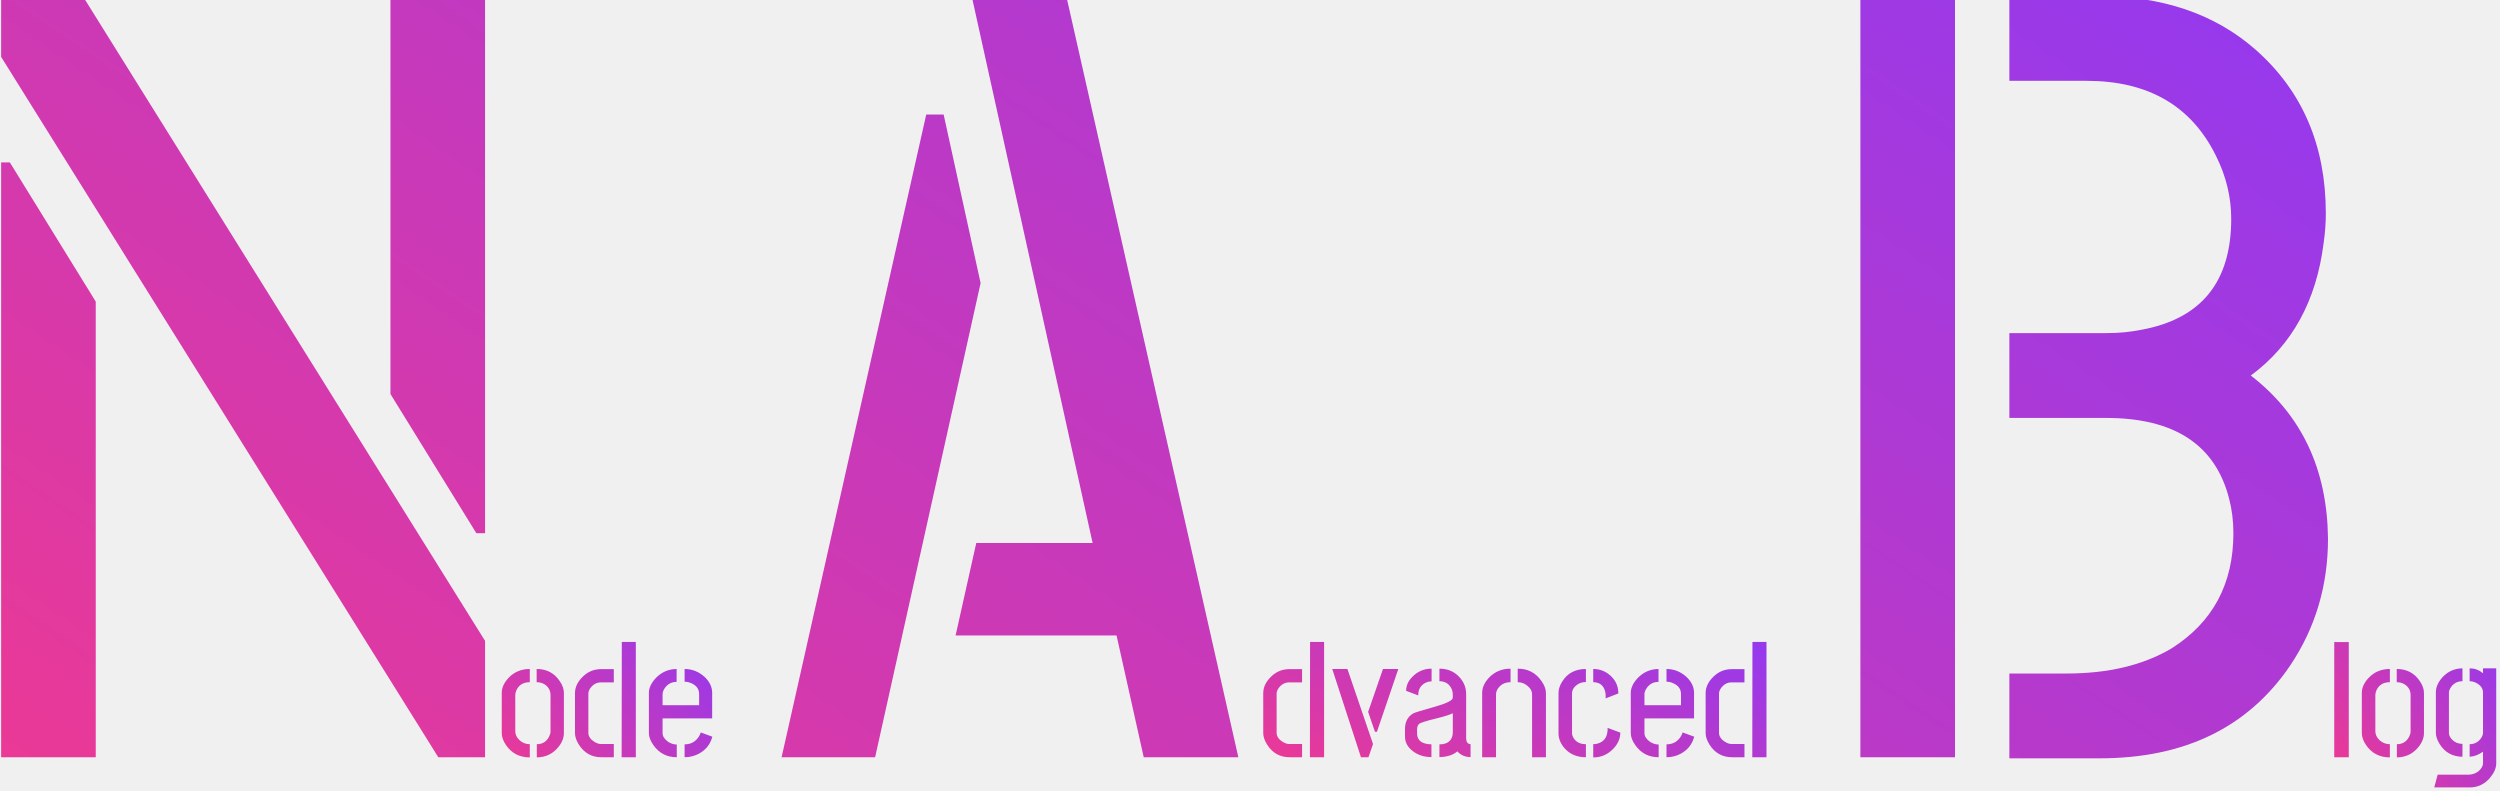
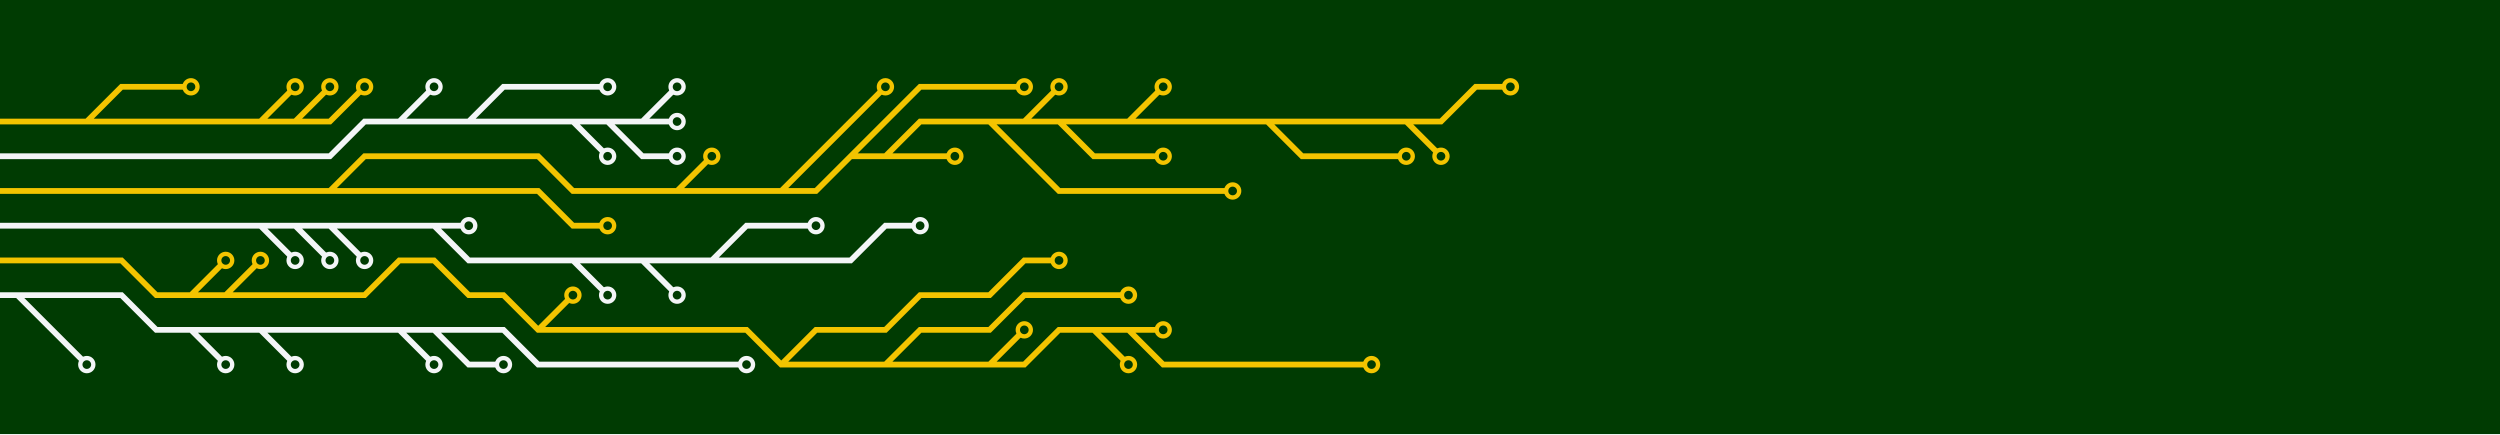
- <svg xmlns="http://www.w3.org/2000/svg" width="449" height="142" viewBox="0 0 449 142" fill="none">
-   <path d="M0.203 136V29.164H1.766L17.195 54.164V136H0.203ZM0.203 10.219V-0.719H14.852L87.117 115.102V136H78.719L0.203 10.219ZM70.125 70.766V-0.719H87.117V95.766H85.555L70.125 70.766ZM140.375 136L166.352 20.57H169.477L176.117 50.844L157.172 136H140.375ZM171.625 114.125L175.336 97.523H196.234L174.555 -0.523H191.547L222.406 136H205.414L200.531 114.125H171.625ZM334.125 136H351.117V-0.719H334.125V136ZM360.883 136.195H377.094C392.328 136.195 403.721 130.661 411.273 119.594C415.831 112.823 418.109 105.206 418.109 96.742C417.979 84.242 413.357 74.477 404.242 67.445C411.664 61.977 416.026 54.034 417.328 43.617C417.589 41.794 417.719 40.036 417.719 38.344C417.719 26.104 413.487 16.273 405.023 8.852C397.732 2.471 388.292 -0.719 376.703 -0.719H360.883V14.516H374.75C385.818 14.516 393.565 19.008 397.992 27.992C399.815 31.638 400.727 35.414 400.727 39.32C400.727 50.648 395.323 57.289 384.516 59.242C382.562 59.633 380.479 59.828 378.266 59.828H360.883V75.062H378.266C390.505 75.062 397.862 79.88 400.336 89.516C400.857 91.469 401.117 93.552 401.117 95.766C401.117 104.88 397.406 111.781 389.984 116.469C384.906 119.464 378.656 120.961 371.234 120.961H360.883V136.195Z" fill="url(#paint0_linear_2414_2376)" />
-   <path d="M90.113 131.664V124.428C90.113 123.51 90.523 122.611 91.344 121.732C92.359 120.678 93.629 120.15 95.152 120.15V122.523C94 122.523 93.199 123.002 92.75 123.959C92.613 124.252 92.545 124.545 92.545 124.838V131.283C92.545 132.006 92.877 132.621 93.541 133.129C94.01 133.48 94.547 133.656 95.152 133.656V136.029C93.297 136.029 91.861 135.277 90.846 133.773C90.357 133.031 90.113 132.328 90.113 131.664ZM96.412 136.029V133.656C97.447 133.656 98.189 133.188 98.639 132.25C98.795 131.938 98.873 131.635 98.873 131.342V124.838C98.873 124.037 98.531 123.402 97.848 122.934C97.418 122.66 96.93 122.523 96.383 122.523V120.15C98.18 120.15 99.566 120.883 100.543 122.348C101.031 123.07 101.275 123.764 101.275 124.428V131.664C101.275 132.621 100.865 133.549 100.045 134.447C99.088 135.482 97.877 136.01 96.412 136.029ZM103.268 131.664V124.428C103.287 123.373 103.766 122.396 104.703 121.498C105.621 120.619 106.695 120.18 107.926 120.18H110.24V122.553H107.955C107.154 122.553 106.5 122.914 105.992 123.637C105.777 123.969 105.67 124.281 105.67 124.574V131.605C105.67 132.23 106.021 132.768 106.725 133.217C107.135 133.49 107.555 133.627 107.984 133.627H110.24V136H108.014C106.275 136 104.928 135.248 103.971 133.744C103.502 133.002 103.268 132.309 103.268 131.664ZM111.646 136L111.676 115.287H114.195V136H111.646ZM116.539 131.664V124.398C116.559 123.5 116.988 122.611 117.828 121.732C118.844 120.697 120.074 120.17 121.52 120.15V122.465C120.582 122.465 119.85 122.875 119.322 123.695C119.107 124.047 119 124.369 119 124.662V126.654H125.562V124.662C125.562 123.783 125.113 123.139 124.215 122.729C123.805 122.533 123.385 122.436 122.955 122.436V120.15C124.303 120.15 125.504 120.629 126.559 121.586C127.438 122.426 127.887 123.354 127.906 124.369V129.027H119V131.664C119 132.211 119.312 132.719 119.938 133.188C120.445 133.539 120.982 133.715 121.549 133.715V136C119.771 136 118.375 135.277 117.359 133.832C116.812 133.07 116.539 132.348 116.539 131.664ZM122.955 136V133.686C124.127 133.686 125.006 133.178 125.592 132.162C125.709 131.947 125.797 131.742 125.855 131.547L127.936 132.309C127.584 133.656 126.783 134.672 125.533 135.355C124.732 135.785 123.873 136 122.955 136Z" fill="url(#paint1_linear_2414_2376)" />
-   <path d="M226.879 131.664V124.428C226.898 123.373 227.377 122.396 228.314 121.498C229.232 120.619 230.307 120.18 231.537 120.18H233.852V122.553H231.566C230.766 122.553 230.111 122.914 229.604 123.637C229.389 123.969 229.281 124.281 229.281 124.574V131.605C229.281 132.23 229.633 132.768 230.336 133.217C230.746 133.49 231.166 133.627 231.596 133.627H233.852V136H231.625C229.887 136 228.539 135.248 227.582 133.744C227.113 133.002 226.879 132.309 226.879 131.664ZM235.258 136L235.287 115.287H237.807V136H235.258ZM239.271 120.15H241.996L246.596 133.627L245.775 136H244.428L239.271 120.15ZM245.717 127.855L248.383 120.15H251.137L247.299 131.43H246.947L245.717 127.855ZM252.338 132.309C252.338 133.383 252.865 134.291 253.92 135.033C254.818 135.658 255.873 135.971 257.084 135.971V133.686C255.385 133.646 254.525 133.002 254.506 131.752V130.961C254.525 130.531 254.643 130.219 254.857 130.023C255.092 129.809 256.137 129.477 257.992 129.027C259.438 128.676 260.414 128.363 260.922 128.09V131.459C260.922 132.729 260.307 133.461 259.076 133.656C258.881 133.676 258.695 133.686 258.52 133.686V135.971C259.887 135.951 260.961 135.609 261.742 134.945C262.348 135.629 263.139 135.971 264.115 135.971V133.656C263.607 133.617 263.344 133.295 263.324 132.689V124.662C263.324 123.412 262.846 122.318 261.889 121.381C260.99 120.521 259.867 120.092 258.52 120.092V122.348C259.438 122.348 260.121 122.719 260.57 123.461C260.805 123.852 260.922 124.281 260.922 124.75V125.307C260.922 125.795 259.76 126.361 257.436 127.006C255.346 127.592 254.145 127.963 253.832 128.119C252.836 128.705 252.338 129.633 252.338 130.902V132.309ZM252.543 124.076L254.711 124.896C254.711 123.803 255.16 123.041 256.059 122.611C256.391 122.455 256.742 122.377 257.113 122.377V120.092C255.766 120.092 254.613 120.58 253.656 121.557C252.914 122.299 252.543 123.139 252.543 124.076ZM266.195 136V124.428C266.195 123.49 266.615 122.572 267.455 121.674C268.49 120.619 269.77 120.092 271.293 120.092V122.523C270.297 122.523 269.535 122.914 269.008 123.695C268.793 124.027 268.686 124.369 268.686 124.721V136H266.195ZM272.582 122.523V120.092C274.398 120.092 275.814 120.824 276.83 122.289C277.377 123.051 277.65 123.764 277.65 124.428V136H275.16V124.721C275.16 124.115 274.857 123.578 274.252 123.109C273.764 122.719 273.207 122.523 272.582 122.523ZM279.906 131.664C279.906 132.699 280.307 133.646 281.107 134.506C282.045 135.502 283.285 136 284.828 136V133.656C283.773 133.656 283.021 133.266 282.572 132.484C282.416 132.211 282.338 131.938 282.338 131.664V124.545C282.338 123.92 282.66 123.383 283.305 122.934C283.754 122.641 284.262 122.494 284.828 122.494V120.15C282.953 120.15 281.547 120.883 280.609 122.348C280.141 123.07 279.906 123.783 279.906 124.486V131.664ZM286.146 122.523C287.104 122.523 287.768 122.934 288.139 123.754C288.275 124.066 288.354 124.389 288.373 124.721V125.424L290.658 124.545C290.658 123.119 290.072 121.957 288.9 121.059C288.08 120.453 287.162 120.15 286.146 120.15V122.523ZM286.146 136.029C287.533 136.049 288.744 135.521 289.779 134.447C290.6 133.568 291.01 132.611 291.01 131.576L288.725 130.727C288.725 130.746 288.725 130.766 288.725 130.785C288.725 130.805 288.725 130.844 288.725 130.902C288.725 130.961 288.725 131.01 288.725 131.049C288.725 131.088 288.725 131.137 288.725 131.195C288.725 131.234 288.725 131.273 288.725 131.312L288.695 131.371C288.598 132.465 288.051 133.178 287.055 133.51C286.762 133.607 286.459 133.656 286.146 133.656V136.029ZM292.885 131.664V124.398C292.904 123.5 293.334 122.611 294.174 121.732C295.189 120.697 296.42 120.17 297.865 120.15V122.465C296.928 122.465 296.195 122.875 295.668 123.695C295.453 124.047 295.346 124.369 295.346 124.662V126.654H301.908V124.662C301.908 123.783 301.459 123.139 300.561 122.729C300.15 122.533 299.73 122.436 299.301 122.436V120.15C300.648 120.15 301.85 120.629 302.904 121.586C303.783 122.426 304.232 123.354 304.252 124.369V129.027H295.346V131.664C295.346 132.211 295.658 132.719 296.283 133.188C296.791 133.539 297.328 133.715 297.895 133.715V136C296.117 136 294.721 135.277 293.705 133.832C293.158 133.07 292.885 132.348 292.885 131.664ZM299.301 136V133.686C300.473 133.686 301.352 133.178 301.938 132.162C302.055 131.947 302.143 131.742 302.201 131.547L304.281 132.309C303.93 133.656 303.129 134.672 301.879 135.355C301.078 135.785 300.219 136 299.301 136ZM306.332 131.664V124.428C306.352 123.373 306.83 122.396 307.768 121.498C308.686 120.619 309.76 120.18 310.99 120.18H313.305V122.553H311.02C310.219 122.553 309.564 122.914 309.057 123.637C308.842 123.969 308.734 124.281 308.734 124.574V131.605C308.734 132.23 309.086 132.768 309.789 133.217C310.199 133.49 310.619 133.627 311.049 133.627H313.305V136H311.078C309.34 136 307.992 135.248 307.035 133.744C306.566 133.002 306.332 132.309 306.332 131.664ZM314.711 136L314.74 115.287H317.26V136H314.711Z" fill="url(#paint2_linear_2414_2376)" />
-   <path d="M419.23 136V115.316H421.838V136H419.23ZM424.182 131.664V124.428C424.182 123.51 424.592 122.611 425.412 121.732C426.428 120.678 427.697 120.15 429.221 120.15V122.523C428.068 122.523 427.268 123.002 426.818 123.959C426.682 124.252 426.613 124.545 426.613 124.838V131.283C426.613 132.006 426.945 132.621 427.609 133.129C428.078 133.48 428.615 133.656 429.221 133.656V136.029C427.365 136.029 425.93 135.277 424.914 133.773C424.426 133.031 424.182 132.328 424.182 131.664ZM430.48 136.029V133.656C431.516 133.656 432.258 133.188 432.707 132.25C432.863 131.938 432.941 131.635 432.941 131.342V124.838C432.941 124.037 432.6 123.402 431.916 122.934C431.486 122.66 430.998 122.523 430.451 122.523V120.15C432.248 120.15 433.635 120.883 434.611 122.348C435.1 123.07 435.344 123.764 435.344 124.428V131.664C435.344 132.621 434.934 133.549 434.113 134.447C433.156 135.482 431.945 136.01 430.48 136.029ZM437.189 141.42L437.805 139.135H443.312C444.406 139.096 445.207 138.666 445.715 137.846C445.871 137.572 445.949 137.328 445.949 137.113V135.004C445.148 135.57 444.348 135.873 443.547 135.912V133.656C444.406 133.656 445.09 133.295 445.598 132.572C445.832 132.24 445.949 131.908 445.949 131.576V124.398C445.949 123.656 445.539 123.07 444.719 122.641C444.328 122.445 443.938 122.348 443.547 122.348V120.033C444.426 120.033 445.197 120.307 445.861 120.854C445.9 120.873 445.93 120.893 445.949 120.912V120.033H448.322V137.113C448.322 137.953 447.941 138.822 447.18 139.721C446.223 140.834 445.041 141.4 443.635 141.42H437.189ZM437.482 131.605V124.281C437.502 123.363 437.912 122.465 438.713 121.586C439.67 120.57 440.852 120.053 442.258 120.033V122.348C441.301 122.348 440.578 122.758 440.09 123.578C439.914 123.871 439.826 124.135 439.826 124.369V131.576C439.826 132.162 440.129 132.68 440.734 133.129C441.184 133.441 441.691 133.598 442.258 133.598V135.912C440.461 135.893 439.094 135.131 438.156 133.627C437.707 132.904 437.482 132.23 437.482 131.605Z" fill="url(#paint3_linear_2414_2376)" />
+ <svg xmlns="http://www.w3.org/2000/svg" version="1.1" width="1440" height="250" preserveAspectRatio="none" viewBox="0 0 1440 250">
+   <g mask="url(&quot;#SvgjsMask2068&quot;)" fill="none">
+     <rect width="1440" height="250" x="0" y="0" fill="rgba(0, 59, 2, 1)" />
+     <g mask="url(&quot;#SvgjsMask2069&quot;)">
+       <path d="M330 150L350 170M190 130L210 150M170 130L190 150M150 130L170 150M250 130L270 130M370 150L390 170M410 150L430 130L450 130L470 130M-10 130L10 130L30 130L50 130L70 130L90 130L110 130L130 130L150 130L170 130L190 130L210 130L230 130L250 130L270 150L290 150L310 150L330 150L350 150L370 150L390 150L410 150L430 150L450 150L470 150L490 150L510 130L530 130" stroke="rgba(243, 245, 247, 1)" stroke-width="3.33" />
+       <path d="M525 130 a5 5 0 1 0 10 0 a5 5 0 1 0 -10 0zM345 170 a5 5 0 1 0 10 0 a5 5 0 1 0 -10 0zM205 150 a5 5 0 1 0 10 0 a5 5 0 1 0 -10 0zM185 150 a5 5 0 1 0 10 0 a5 5 0 1 0 -10 0zM165 150 a5 5 0 1 0 10 0 a5 5 0 1 0 -10 0zM265 130 a5 5 0 1 0 10 0 a5 5 0 1 0 -10 0zM385 170 a5 5 0 1 0 10 0 a5 5 0 1 0 -10 0zM465 130 a5 5 0 1 0 10 0 a5 5 0 1 0 -10 0z" fill="rgba(243, 245, 247, 1)" />
+       <path d="M190 110L210 110L230 110L250 110L270 110L290 110L310 110L330 130L350 130M810 70L830 90M590 70L610 50M610 70L630 90L650 90L670 90M650 70L670 50M490 90L510 70L530 50L550 50L570 50L590 50M510 90L530 90L550 90M390 110L410 90M450 110L470 90L490 70L510 50M570 70L590 90L610 110L630 110L650 110L670 110L690 110L710 110M730 70L750 90L770 90L790 90L810 90M-10 110L10 110L30 110L50 110L70 110L90 110L110 110L130 110L150 110L170 110L190 110L210 90L230 90L250 90L270 90L290 90L310 90L330 110L350 110L370 110L390 110L410 110L430 110L450 110L470 110L490 90L510 90L530 70L550 70L570 70L590 70L610 70L630 70L650 70L670 70L690 70L710 70L730 70L750 70L770 70L790 70L810 70L830 70L850 50L870 50" stroke="rgba(243, 196, 0, 1)" stroke-width="3.33" />
+       <path d="M865 50 a5 5 0 1 0 10 0 a5 5 0 1 0 -10 0zM345 130 a5 5 0 1 0 10 0 a5 5 0 1 0 -10 0zM825 90 a5 5 0 1 0 10 0 a5 5 0 1 0 -10 0zM605 50 a5 5 0 1 0 10 0 a5 5 0 1 0 -10 0zM665 90 a5 5 0 1 0 10 0 a5 5 0 1 0 -10 0zM665 50 a5 5 0 1 0 10 0 a5 5 0 1 0 -10 0zM585 50 a5 5 0 1 0 10 0 a5 5 0 1 0 -10 0zM545 90 a5 5 0 1 0 10 0 a5 5 0 1 0 -10 0zM405 90 a5 5 0 1 0 10 0 a5 5 0 1 0 -10 0zM505 50 a5 5 0 1 0 10 0 a5 5 0 1 0 -10 0zM705 110 a5 5 0 1 0 10 0 a5 5 0 1 0 -10 0zM805 90 a5 5 0 1 0 10 0 a5 5 0 1 0 -10 0z" fill="rgba(243, 196, 0, 1)" />
+       <path d="M310 190L330 170M570 210L590 190M510 210L530 190L550 190L570 190L590 170L610 170L630 170L650 170M450 210L470 190L490 190L510 190L530 170L550 170L570 170L590 150L610 150M130 170L150 150M110 170L130 150M650 190L670 210L690 210L710 210L730 210L750 210L770 210L790 210M630 190L650 210M-10 150L10 150L30 150L50 150L70 150L90 170L110 170L130 170L150 170L170 170L190 170L210 170L230 150L250 150L270 170L290 170L310 190L330 190L350 190L370 190L390 190L410 190L430 190L450 210L470 210L490 210L510 210L530 210L550 210L570 210L590 210L610 190L630 190L650 190L670 190" stroke="rgba(243, 196, 0, 1)" stroke-width="3.33" />
+       <path d="M665 190 a5 5 0 1 0 10 0 a5 5 0 1 0 -10 0zM325 170 a5 5 0 1 0 10 0 a5 5 0 1 0 -10 0zM585 190 a5 5 0 1 0 10 0 a5 5 0 1 0 -10 0zM645 170 a5 5 0 1 0 10 0 a5 5 0 1 0 -10 0zM605 150 a5 5 0 1 0 10 0 a5 5 0 1 0 -10 0zM145 150 a5 5 0 1 0 10 0 a5 5 0 1 0 -10 0zM125 150 a5 5 0 1 0 10 0 a5 5 0 1 0 -10 0zM785 210 a5 5 0 1 0 10 0 a5 5 0 1 0 -10 0zM645 210 a5 5 0 1 0 10 0 a5 5 0 1 0 -10 0z" fill="rgba(243, 196, 0, 1)" />
+       <path d="M270 70L290 50L310 50L330 50L350 50M350 70L370 90L390 90M370 70L390 50M230 70L250 50M330 70L350 90M-10 90L10 90L30 90L50 90L70 90L90 90L110 90L130 90L150 90L170 90L190 90L210 70L230 70L250 70L270 70L290 70L310 70L330 70L350 70L370 70L390 70" stroke="rgba(243, 245, 247, 1)" stroke-width="3.33" />
+       <path d="M385 70 a5 5 0 1 0 10 0 a5 5 0 1 0 -10 0zM345 50 a5 5 0 1 0 10 0 a5 5 0 1 0 -10 0zM385 90 a5 5 0 1 0 10 0 a5 5 0 1 0 -10 0zM385 50 a5 5 0 1 0 10 0 a5 5 0 1 0 -10 0zM245 50 a5 5 0 1 0 10 0 a5 5 0 1 0 -10 0zM345 90 a5 5 0 1 0 10 0 a5 5 0 1 0 -10 0z" fill="rgba(243, 245, 247, 1)" />
+       <path d="M150 190L170 210M110 190L130 210M250 190L270 210L290 210M230 190L250 210M10 170L30 190L50 210M-10 170L10 170L30 170L50 170L70 170L90 190L110 190L130 190L150 190L170 190L190 190L210 190L230 190L250 190L270 190L290 190L310 210L330 210L350 210L370 210L390 210L410 210L430 210" stroke="rgba(243, 245, 247, 1)" stroke-width="3.33" />
+       <path d="M425 210 a5 5 0 1 0 10 0 a5 5 0 1 0 -10 0zM165 210 a5 5 0 1 0 10 0 a5 5 0 1 0 -10 0zM125 210 a5 5 0 1 0 10 0 a5 5 0 1 0 -10 0zM285 210 a5 5 0 1 0 10 0 a5 5 0 1 0 -10 0zM245 210 a5 5 0 1 0 10 0 a5 5 0 1 0 -10 0zM45 210 a5 5 0 1 0 10 0 a5 5 0 1 0 -10 0z" fill="rgba(243, 245, 247, 1)" />
+       <path d="M50 70L70 50L90 50L110 50M170 70L190 50M150 70L170 50M-10 70L10 70L30 70L50 70L70 70L90 70L110 70L130 70L150 70L170 70L190 70L210 50" stroke="rgba(243, 196, 0, 1)" stroke-width="3.33" />
+       <path d="M205 50 a5 5 0 1 0 10 0 a5 5 0 1 0 -10 0zM105 50 a5 5 0 1 0 10 0 a5 5 0 1 0 -10 0zM185 50 a5 5 0 1 0 10 0 a5 5 0 1 0 -10 0zM165 50 a5 5 0 1 0 10 0 a5 5 0 1 0 -10 0z" fill="rgba(243, 196, 0, 1)" />
+     </g>
+   </g>
  <defs>
-     <linearGradient id="paint0_linear_2414_2376" x1="426" y1="-69" x2="153.05" y2="338.005" gradientUnits="userSpaceOnUse">
-       <stop stop-color="#8439FF" />
-       <stop offset="1" stop-color="#FF3981" />
-     </linearGradient>
-     <linearGradient id="paint1_linear_2414_2376" x1="130" y1="105" x2="85.695" y2="146.469" gradientUnits="userSpaceOnUse">
-       <stop stop-color="#8439FF" />
-       <stop offset="1" stop-color="#FF3981" />
-     </linearGradient>
-     <linearGradient id="paint2_linear_2414_2376" x1="319" y1="105" x2="284.767" y2="177.68" gradientUnits="userSpaceOnUse">
-       <stop stop-color="#8439FF" />
-       <stop offset="1" stop-color="#FF3981" />
-     </linearGradient>
-     <linearGradient id="paint3_linear_2414_2376" x1="450" y1="105" x2="407.7" y2="135.901" gradientUnits="userSpaceOnUse">
-       <stop stop-color="#8439FF" />
-       <stop offset="1" stop-color="#FF3981" />
-     </linearGradient>
+     <mask id="SvgjsMask2068">
+       <rect width="1440" height="250" fill="#ffffff" />
+     </mask>
+     <mask id="SvgjsMask2069">
+       <rect width="1440" height="250" fill="white" />
+       <path d="M527.5 130 a2.5 2.5 0 1 0 5 0 a2.5 2.5 0 1 0 -5 0zM347.5 170 a2.5 2.5 0 1 0 5 0 a2.5 2.5 0 1 0 -5 0zM207.5 150 a2.5 2.5 0 1 0 5 0 a2.5 2.5 0 1 0 -5 0zM187.5 150 a2.5 2.5 0 1 0 5 0 a2.5 2.5 0 1 0 -5 0zM167.5 150 a2.5 2.5 0 1 0 5 0 a2.5 2.5 0 1 0 -5 0zM267.5 130 a2.5 2.5 0 1 0 5 0 a2.5 2.5 0 1 0 -5 0zM387.5 170 a2.5 2.5 0 1 0 5 0 a2.5 2.5 0 1 0 -5 0zM467.5 130 a2.5 2.5 0 1 0 5 0 a2.5 2.5 0 1 0 -5 0z" fill="black" />
+       <path d="M867.5 50 a2.5 2.5 0 1 0 5 0 a2.5 2.5 0 1 0 -5 0zM347.5 130 a2.5 2.5 0 1 0 5 0 a2.5 2.5 0 1 0 -5 0zM827.5 90 a2.5 2.5 0 1 0 5 0 a2.5 2.5 0 1 0 -5 0zM607.5 50 a2.5 2.5 0 1 0 5 0 a2.5 2.5 0 1 0 -5 0zM667.5 90 a2.5 2.5 0 1 0 5 0 a2.5 2.5 0 1 0 -5 0zM667.5 50 a2.5 2.5 0 1 0 5 0 a2.5 2.5 0 1 0 -5 0zM587.5 50 a2.5 2.5 0 1 0 5 0 a2.5 2.5 0 1 0 -5 0zM547.5 90 a2.5 2.5 0 1 0 5 0 a2.5 2.5 0 1 0 -5 0zM407.5 90 a2.5 2.5 0 1 0 5 0 a2.5 2.5 0 1 0 -5 0zM507.5 50 a2.5 2.5 0 1 0 5 0 a2.5 2.5 0 1 0 -5 0zM707.5 110 a2.5 2.5 0 1 0 5 0 a2.5 2.5 0 1 0 -5 0zM807.5 90 a2.5 2.5 0 1 0 5 0 a2.5 2.5 0 1 0 -5 0z" fill="black" />
+       <path d="M667.5 190 a2.5 2.5 0 1 0 5 0 a2.5 2.5 0 1 0 -5 0zM327.5 170 a2.5 2.5 0 1 0 5 0 a2.5 2.5 0 1 0 -5 0zM587.5 190 a2.5 2.5 0 1 0 5 0 a2.5 2.5 0 1 0 -5 0zM647.5 170 a2.5 2.5 0 1 0 5 0 a2.5 2.5 0 1 0 -5 0zM607.5 150 a2.5 2.5 0 1 0 5 0 a2.5 2.5 0 1 0 -5 0zM147.5 150 a2.5 2.5 0 1 0 5 0 a2.5 2.5 0 1 0 -5 0zM127.5 150 a2.5 2.5 0 1 0 5 0 a2.5 2.5 0 1 0 -5 0zM787.5 210 a2.5 2.5 0 1 0 5 0 a2.5 2.5 0 1 0 -5 0zM647.5 210 a2.5 2.5 0 1 0 5 0 a2.5 2.5 0 1 0 -5 0z" fill="black" />
+       <path d="M387.5 70 a2.5 2.5 0 1 0 5 0 a2.5 2.5 0 1 0 -5 0zM347.5 50 a2.5 2.5 0 1 0 5 0 a2.5 2.5 0 1 0 -5 0zM387.5 90 a2.5 2.5 0 1 0 5 0 a2.5 2.5 0 1 0 -5 0zM387.5 50 a2.5 2.5 0 1 0 5 0 a2.5 2.5 0 1 0 -5 0zM247.5 50 a2.5 2.5 0 1 0 5 0 a2.5 2.5 0 1 0 -5 0zM347.5 90 a2.5 2.5 0 1 0 5 0 a2.5 2.5 0 1 0 -5 0z" fill="black" />
+       <path d="M427.5 210 a2.5 2.5 0 1 0 5 0 a2.5 2.5 0 1 0 -5 0zM167.5 210 a2.5 2.5 0 1 0 5 0 a2.5 2.5 0 1 0 -5 0zM127.5 210 a2.5 2.5 0 1 0 5 0 a2.5 2.5 0 1 0 -5 0zM287.5 210 a2.5 2.5 0 1 0 5 0 a2.5 2.5 0 1 0 -5 0zM247.5 210 a2.5 2.5 0 1 0 5 0 a2.5 2.5 0 1 0 -5 0zM47.5 210 a2.5 2.5 0 1 0 5 0 a2.5 2.5 0 1 0 -5 0z" fill="black" />
+       <path d="M207.5 50 a2.5 2.5 0 1 0 5 0 a2.5 2.5 0 1 0 -5 0zM107.5 50 a2.5 2.5 0 1 0 5 0 a2.5 2.5 0 1 0 -5 0zM187.5 50 a2.5 2.5 0 1 0 5 0 a2.5 2.5 0 1 0 -5 0zM167.5 50 a2.5 2.5 0 1 0 5 0 a2.5 2.5 0 1 0 -5 0z" fill="black" />
+     </mask>
  </defs>
</svg>
